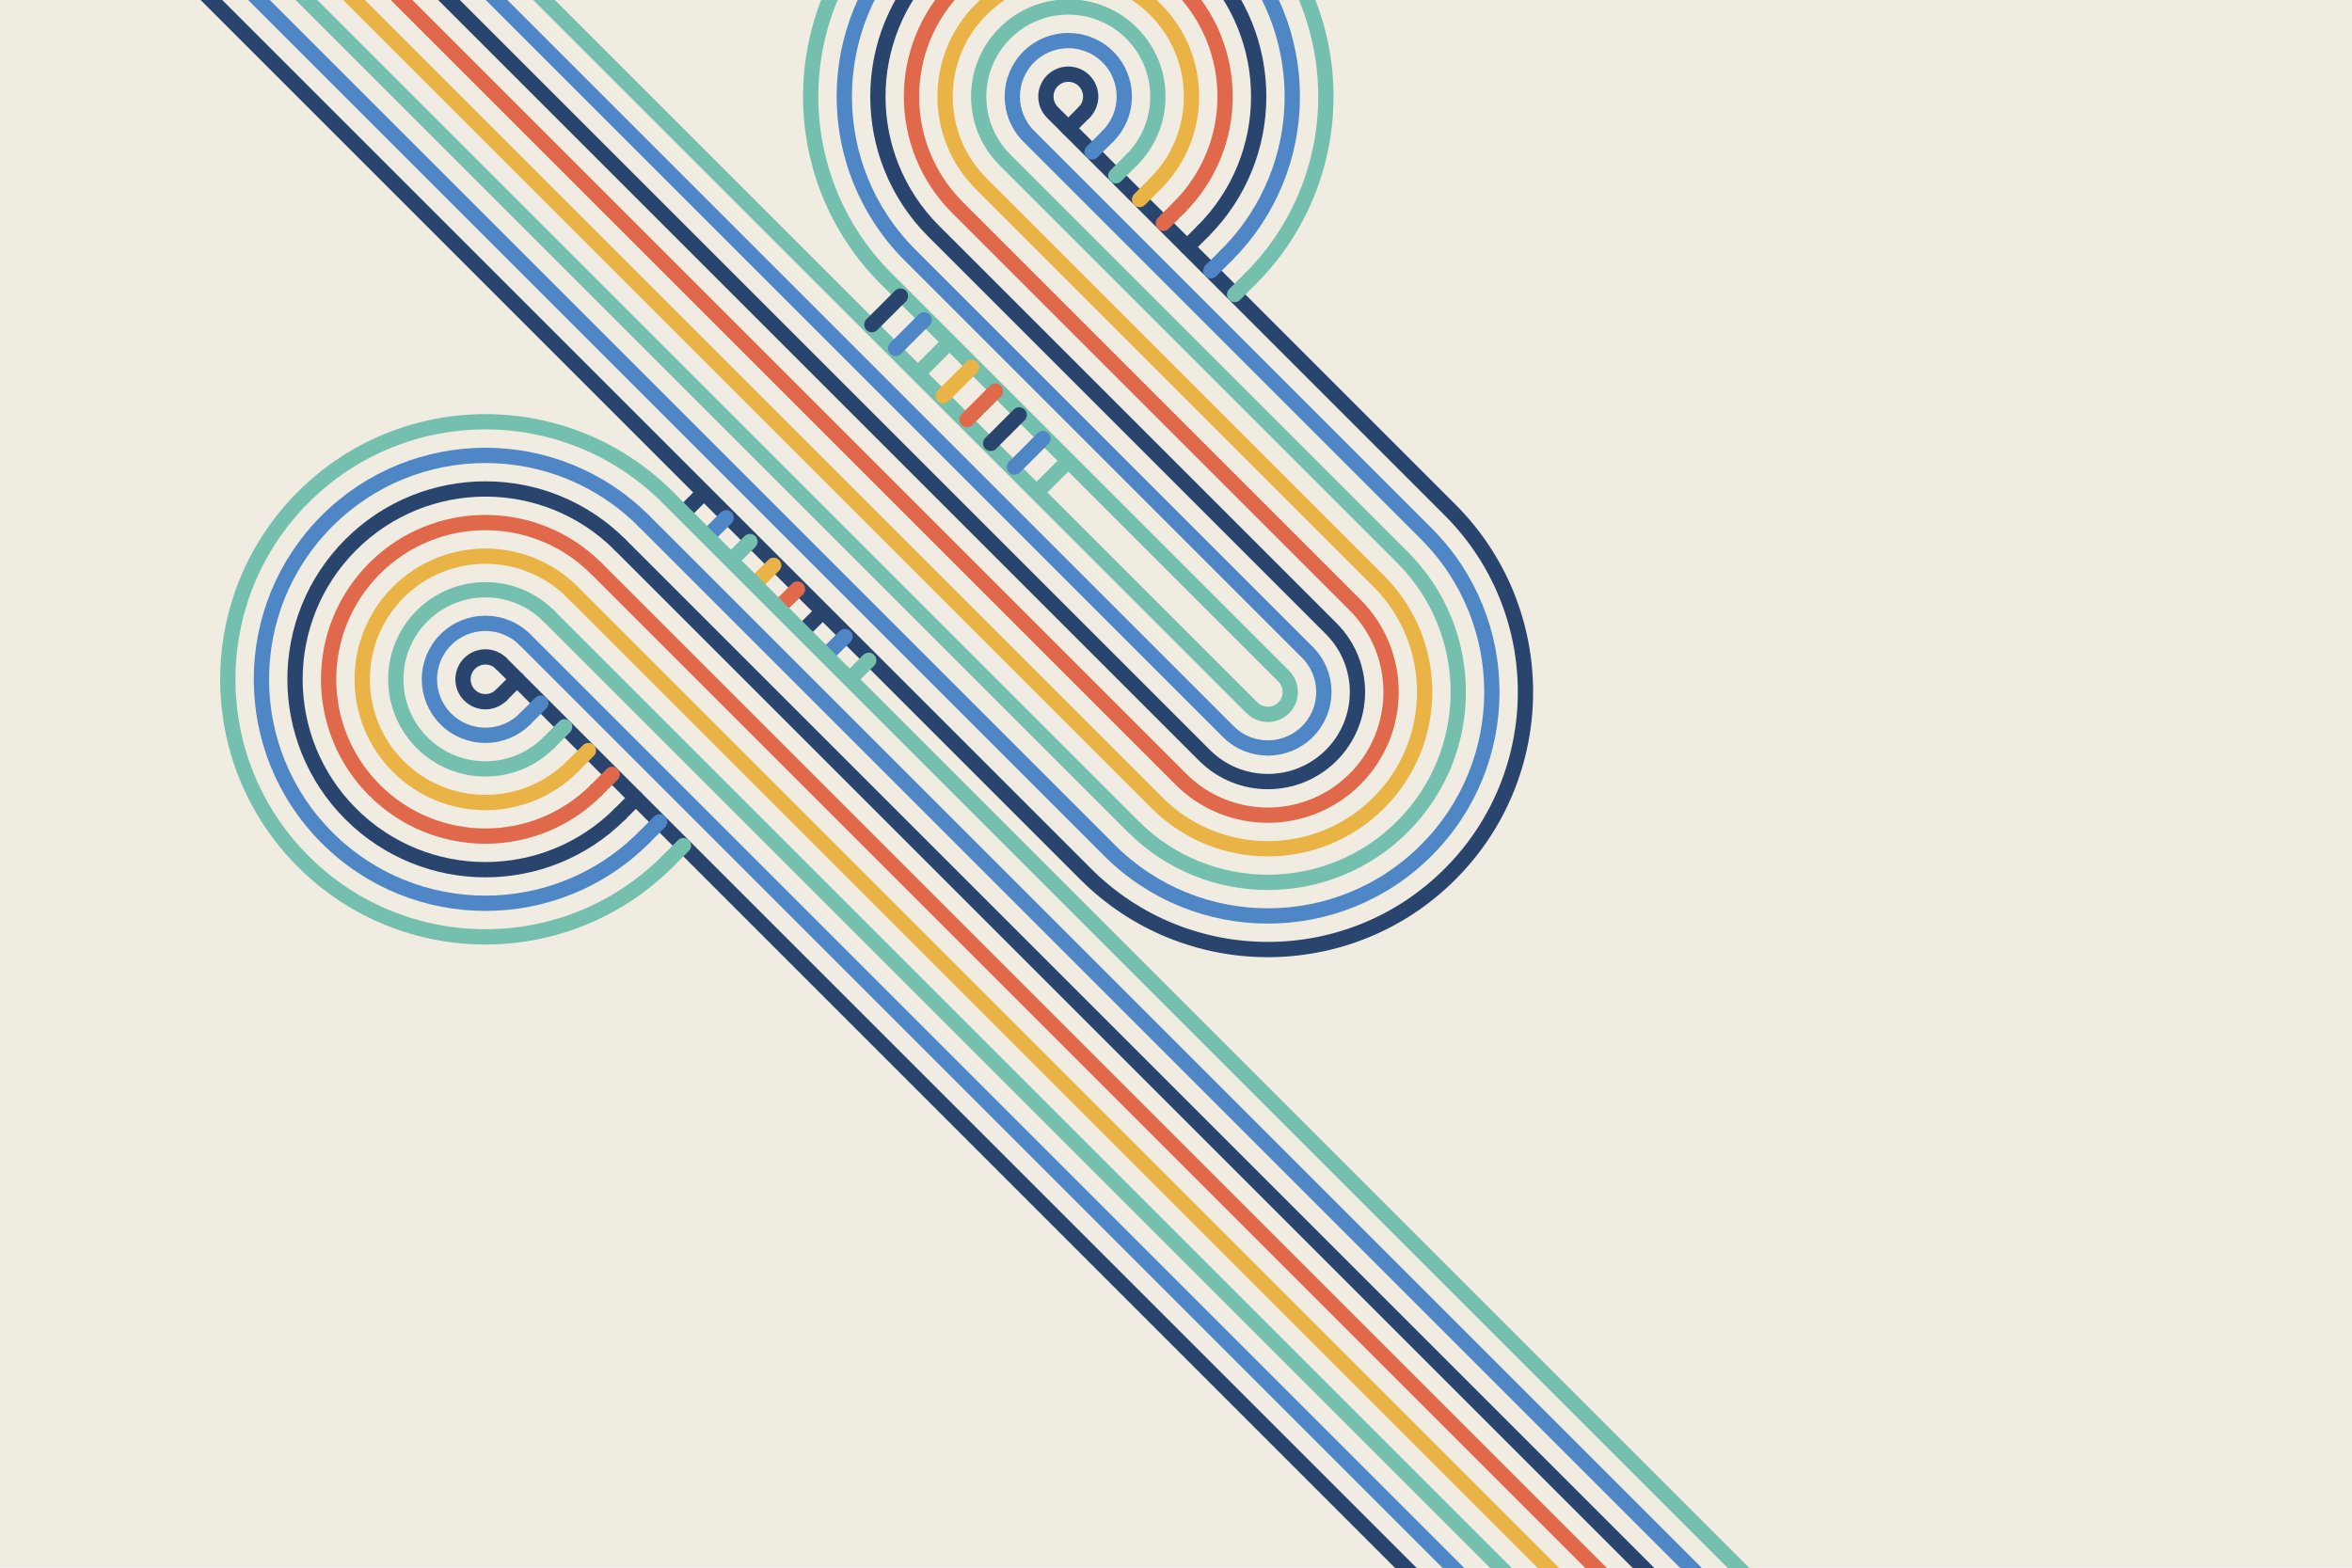
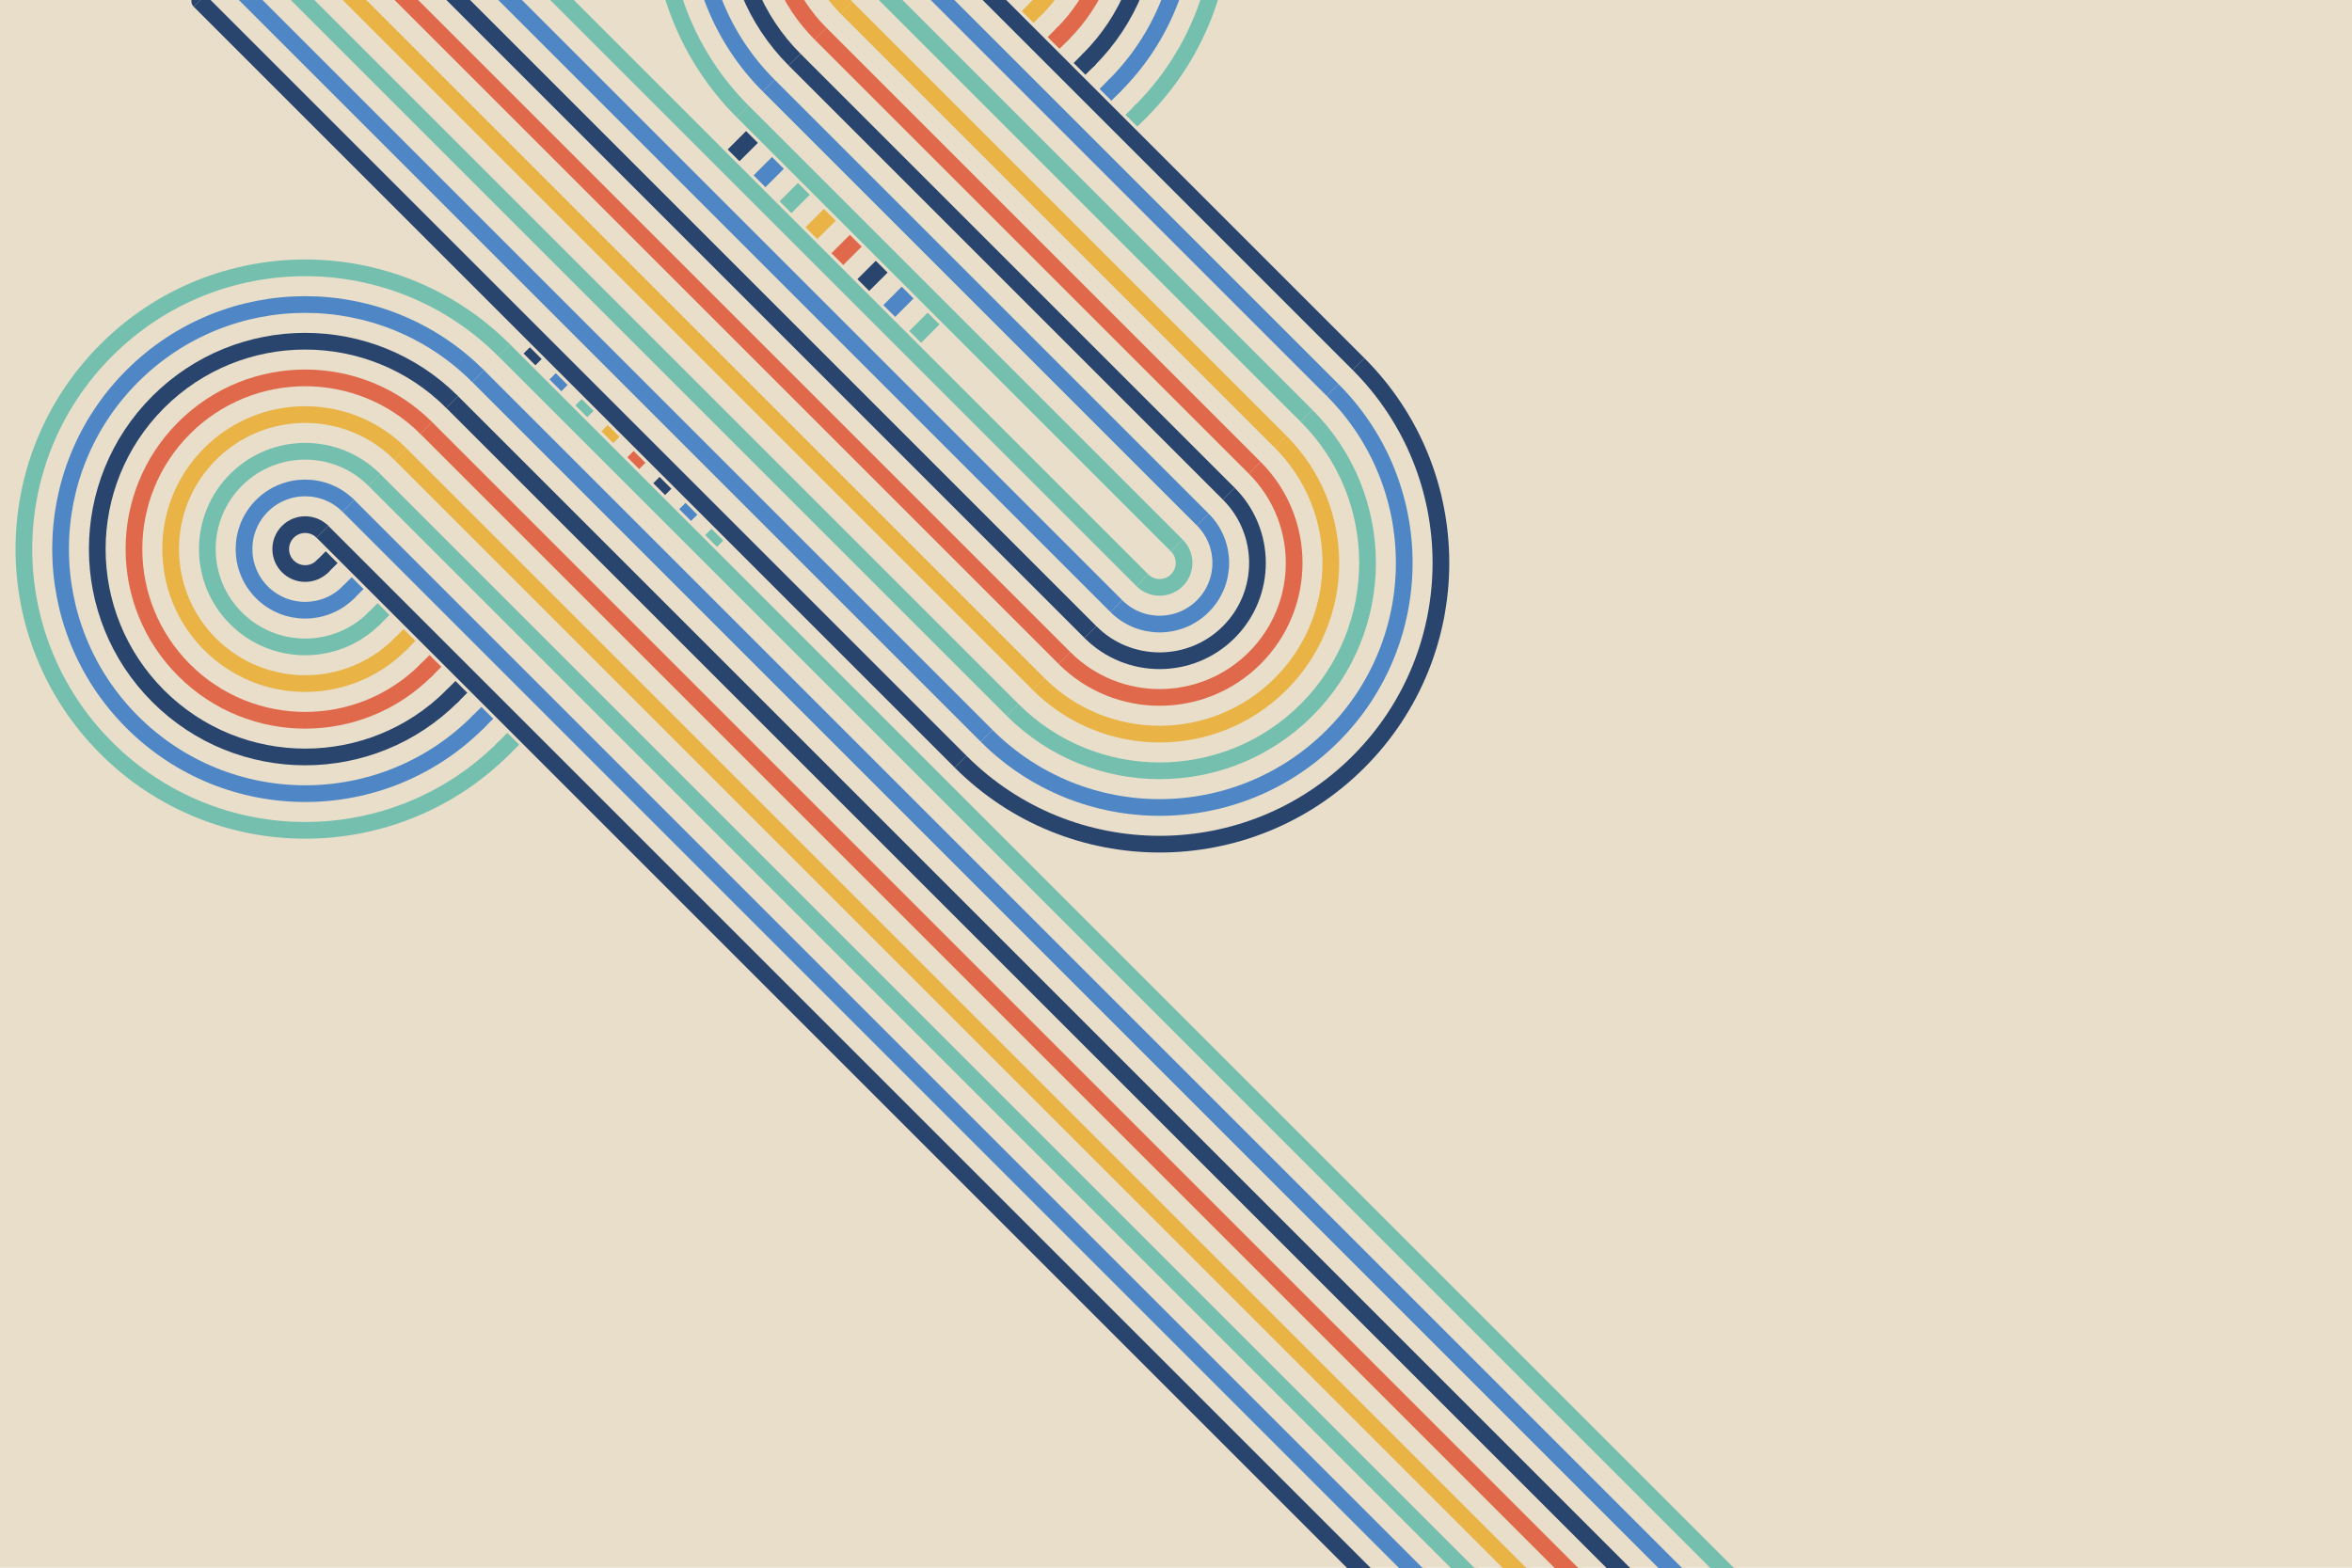
- <svg xmlns="http://www.w3.org/2000/svg" viewBox="0 0 840 560" fill="none">
-   <rect width="840" height="560" fill="#f1ece1" />
-   <g transform="translate(420 280) rotate(45) scale(0.8) translate(-430 -410)">
-     <path fill="none" stroke="#29456e" stroke-width="6.825" stroke-linecap="round" stroke-linejoin="round" d="M 189.000 227 A 10.000 10.000 0 1 0 179 237.000 H 430 A 115.000 115.000 0 0 1 430 467.000 H -160" />
-     <path fill="none" stroke="#29456e" stroke-width="6.825" stroke-linecap="round" d="M 189.000 227 V 237" />
-     <path fill="none" stroke="#4e86c6" stroke-width="6.825" stroke-linecap="round" stroke-linejoin="round" d="M 204.000 227 A 25.000 25.000 0 1 0 179 252.000 H 430 A 100.000 100.000 0 0 1 430 452.000 H -160" />
-     <path fill="none" stroke="#4e86c6" stroke-width="6.825" stroke-linecap="round" d="M 204.000 227 V 237" />
-     <path fill="none" stroke="#74bfae" stroke-width="6.825" stroke-linecap="round" stroke-linejoin="round" d="M 219.000 227 A 40.000 40.000 0 1 0 179 267.000 H 430 A 85.000 85.000 0 0 1 430 437.000 H -160" />
-     <path fill="none" stroke="#74bfae" stroke-width="6.825" stroke-linecap="round" d="M 219.000 227 V 237" />
-     <path fill="none" stroke="#e9b345" stroke-width="6.825" stroke-linecap="round" stroke-linejoin="round" d="M 234.000 227 A 55.000 55.000 0 1 0 179 282.000 H 430 A 70.000 70.000 0 0 1 430 422.000 H -160" />
-     <path fill="none" stroke="#e9b345" stroke-width="6.825" stroke-linecap="round" d="M 234.000 227 V 237" />
-     <path fill="none" stroke="#e0684b" stroke-width="6.825" stroke-linecap="round" stroke-linejoin="round" d="M 249.000 227 A 70.000 70.000 0 1 0 179 297.000 H 430 A 55.000 55.000 0 0 1 430 407.000 H -160" />
-     <path fill="none" stroke="#e0684b" stroke-width="6.825" stroke-linecap="round" d="M 249.000 227 V 237" />
-     <path fill="none" stroke="#29456e" stroke-width="6.825" stroke-linecap="round" stroke-linejoin="round" d="M 264.000 227 A 85.000 85.000 0 1 0 179 312.000 H 430 A 40.000 40.000 0 0 1 430 392.000 H -160" />
-     <path fill="none" stroke="#29456e" stroke-width="6.825" stroke-linecap="round" d="M 264.000 227 V 237" />
-     <path fill="none" stroke="#4e86c6" stroke-width="6.825" stroke-linecap="round" stroke-linejoin="round" d="M 279.000 227 A 100.000 100.000 0 1 0 179 327.000 H 430 A 25.000 25.000 0 0 1 430 377.000 H -160" />
-     <path fill="none" stroke="#4e86c6" stroke-width="6.825" stroke-linecap="round" d="M 279.000 227 V 237" />
-     <path fill="none" stroke="#74bfae" stroke-width="6.825" stroke-linecap="round" stroke-linejoin="round" d="M 294.000 227 A 115.000 115.000 0 1 0 179 342.000 H 430 A 10.000 10.000 0 0 1 430 362.000 H -160" />
-     <path fill="none" stroke="#74bfae" stroke-width="6.825" stroke-linecap="round" d="M 294.000 227 V 237" />
-     <path fill="none" stroke="#29456e" stroke-width="6.825" stroke-linecap="round" d="M 189.000 343 V 361" />
-     <path fill="none" stroke="#4e86c6" stroke-width="6.825" stroke-linecap="round" d="M 204.000 343 V 361" />
-     <path fill="none" stroke="#74bfae" stroke-width="6.825" stroke-linecap="round" d="M 219.000 343 V 361" />
-     <path fill="none" stroke="#e9b345" stroke-width="6.825" stroke-linecap="round" d="M 234.000 343 V 361" />
-     <path fill="none" stroke="#e0684b" stroke-width="6.825" stroke-linecap="round" d="M 249.000 343 V 361" />
-     <path fill="none" stroke="#29456e" stroke-width="6.825" stroke-linecap="round" d="M 264.000 343 V 361" />
-     <path fill="none" stroke="#4e86c6" stroke-width="6.825" stroke-linecap="round" d="M 279.000 343 V 361" />
-     <path fill="none" stroke="#74bfae" stroke-width="6.825" stroke-linecap="round" d="M 294.000 343 V 361" />
-     <path fill="none" stroke="#29456e" stroke-width="6.825" stroke-linecap="round" d="M 189.000 468 V 479" />
-     <path fill="none" stroke="#4e86c6" stroke-width="6.825" stroke-linecap="round" d="M 204.000 468 V 479" />
-     <path fill="none" stroke="#74bfae" stroke-width="6.825" stroke-linecap="round" d="M 219.000 468 V 479" />
-     <path fill="none" stroke="#e9b345" stroke-width="6.825" stroke-linecap="round" d="M 234.000 468 V 479" />
-     <path fill="none" stroke="#e0684b" stroke-width="6.825" stroke-linecap="round" d="M 249.000 468 V 479" />
-     <path fill="none" stroke="#29456e" stroke-width="6.825" stroke-linecap="round" d="M 264.000 468 V 479" />
-     <path fill="none" stroke="#4e86c6" stroke-width="6.825" stroke-linecap="round" d="M 279.000 468 V 479" />
-     <path fill="none" stroke="#74bfae" stroke-width="6.825" stroke-linecap="round" d="M 294.000 468 V 479" />
-     <path fill="none" stroke="#29456e" stroke-width="6.825" stroke-linecap="round" stroke-linejoin="round" d="M 179 585.000 H 1025" />
-     <path fill="none" stroke="#29456e" stroke-width="6.825" stroke-linecap="round" stroke-linejoin="round" d="M 179 585.000 A 10.000 10.000 0 1 0 189.000 595" />
-     <path fill="none" stroke="#29456e" stroke-width="6.825" stroke-linecap="round" d="M 189.000 595 V 585" />
-     <path fill="none" stroke="#4e86c6" stroke-width="6.825" stroke-linecap="round" stroke-linejoin="round" d="M 179 570.000 H 1025" />
-     <path fill="none" stroke="#4e86c6" stroke-width="6.825" stroke-linecap="round" stroke-linejoin="round" d="M 179 570.000 A 25.000 25.000 0 1 0 204.000 595" />
-     <path fill="none" stroke="#4e86c6" stroke-width="6.825" stroke-linecap="round" d="M 204.000 595 V 585" />
-     <path fill="none" stroke="#74bfae" stroke-width="6.825" stroke-linecap="round" stroke-linejoin="round" d="M 179 555.000 H 1025" />
-     <path fill="none" stroke="#74bfae" stroke-width="6.825" stroke-linecap="round" stroke-linejoin="round" d="M 179 555.000 A 40.000 40.000 0 1 0 219.000 595" />
-     <path fill="none" stroke="#74bfae" stroke-width="6.825" stroke-linecap="round" d="M 219.000 595 V 585" />
-     <path fill="none" stroke="#e9b345" stroke-width="6.825" stroke-linecap="round" stroke-linejoin="round" d="M 179 540.000 H 1025" />
-     <path fill="none" stroke="#e9b345" stroke-width="6.825" stroke-linecap="round" stroke-linejoin="round" d="M 179 540.000 A 55.000 55.000 0 1 0 234.000 595" />
-     <path fill="none" stroke="#e9b345" stroke-width="6.825" stroke-linecap="round" d="M 234.000 595 V 585" />
-     <path fill="none" stroke="#e0684b" stroke-width="6.825" stroke-linecap="round" stroke-linejoin="round" d="M 179 525.000 H 1025" />
-     <path fill="none" stroke="#e0684b" stroke-width="6.825" stroke-linecap="round" stroke-linejoin="round" d="M 179 525.000 A 70.000 70.000 0 1 0 249.000 595" />
-     <path fill="none" stroke="#e0684b" stroke-width="6.825" stroke-linecap="round" d="M 249.000 595 V 585" />
-     <path fill="none" stroke="#29456e" stroke-width="6.825" stroke-linecap="round" stroke-linejoin="round" d="M 179 510.000 H 1025" />
-     <path fill="none" stroke="#29456e" stroke-width="6.825" stroke-linecap="round" stroke-linejoin="round" d="M 179 510.000 A 85.000 85.000 0 1 0 264.000 595" />
-     <path fill="none" stroke="#29456e" stroke-width="6.825" stroke-linecap="round" d="M 264.000 595 V 585" />
-     <path fill="none" stroke="#4e86c6" stroke-width="6.825" stroke-linecap="round" stroke-linejoin="round" d="M 179 495.000 H 1025" />
-     <path fill="none" stroke="#4e86c6" stroke-width="6.825" stroke-linecap="round" stroke-linejoin="round" d="M 179 495.000 A 100.000 100.000 0 1 0 279.000 595" />
-     <path fill="none" stroke="#4e86c6" stroke-width="6.825" stroke-linecap="round" d="M 279.000 595 V 585" />
-     <path fill="none" stroke="#74bfae" stroke-width="6.825" stroke-linecap="round" stroke-linejoin="round" d="M 179 480.000 H 1025" />
-     <path fill="none" stroke="#74bfae" stroke-width="6.825" stroke-linecap="round" stroke-linejoin="round" d="M 179 480.000 A 115.000 115.000 0 1 0 294.000 595" />
-     <path fill="none" stroke="#74bfae" stroke-width="6.825" stroke-linecap="round" d="M 294.000 595 V 585" />
+ <svg xmlns="http://www.w3.org/2000/svg" width="1200" height="800" viewBox="0 0 900 600">
+   <rect width="900" height="600" fill="#e8deca" />
+   <g transform="rotate(45 450 300)">
+     <g transform="matrix(0.936 0 0 0.936 -16.70 -84.83)">
+       <path fill="none" stroke="#29456e" stroke-width="6.825" stroke-linecap="round" stroke-linejoin="round" d="M 189.000 227 A 10.000 10.000 0 1 0 179 237.000 H 430 A 115.000 115.000 0 0 1 430 467.000 H -10" />
+       <path fill="none" stroke="#29456e" stroke-width="6.825" stroke-linecap="round" d="M 189.000 227 V 237" />
+       <path fill="none" stroke="#4e86c6" stroke-width="6.825" stroke-linecap="round" stroke-linejoin="round" d="M 204.000 227 A 25.000 25.000 0 1 0 179 252.000 H 430 A 100.000 100.000 0 0 1 430 452.000 H -10" />
+       <path fill="none" stroke="#4e86c6" stroke-width="6.825" stroke-linecap="round" d="M 204.000 227 V 237" />
+       <path fill="none" stroke="#74bfae" stroke-width="6.825" stroke-linecap="round" stroke-linejoin="round" d="M 219.000 227 A 40.000 40.000 0 1 0 179 267.000 H 430 A 85.000 85.000 0 0 1 430 437.000 H -10" />
+       <path fill="none" stroke="#74bfae" stroke-width="6.825" stroke-linecap="round" d="M 219.000 227 V 237" />
+       <path fill="none" stroke="#e9b345" stroke-width="6.825" stroke-linecap="round" stroke-linejoin="round" d="M 234.000 227 A 55.000 55.000 0 1 0 179 282.000 H 430 A 70.000 70.000 0 0 1 430 422.000 H -10" />
+       <path fill="none" stroke="#e9b345" stroke-width="6.825" stroke-linecap="round" d="M 234.000 227 V 237" />
+       <path fill="none" stroke="#e0684b" stroke-width="6.825" stroke-linecap="round" stroke-linejoin="round" d="M 249.000 227 A 70.000 70.000 0 1 0 179 297.000 H 430 A 55.000 55.000 0 0 1 430 407.000 H -10" />
+       <path fill="none" stroke="#e0684b" stroke-width="6.825" stroke-linecap="round" d="M 249.000 227 V 237" />
+       <path fill="none" stroke="#29456e" stroke-width="6.825" stroke-linecap="round" stroke-linejoin="round" d="M 264.000 227 A 85.000 85.000 0 1 0 179 312.000 H 430 A 40.000 40.000 0 0 1 430 392.000 H -10" />
+       <path fill="none" stroke="#29456e" stroke-width="6.825" stroke-linecap="round" d="M 264.000 227 V 237" />
+       <path fill="none" stroke="#4e86c6" stroke-width="6.825" stroke-linecap="round" stroke-linejoin="round" d="M 279.000 227 A 100.000 100.000 0 1 0 179 327.000 H 430 A 25.000 25.000 0 0 1 430 377.000 H -10" />
+       <path fill="none" stroke="#4e86c6" stroke-width="6.825" stroke-linecap="round" d="M 279.000 227 V 237" />
+       <path fill="none" stroke="#74bfae" stroke-width="6.825" stroke-linecap="round" stroke-linejoin="round" d="M 294.000 227 A 115.000 115.000 0 1 0 179 342.000 H 430 A 10.000 10.000 0 0 1 430 362.000 H -10" />
+       <path fill="none" stroke="#74bfae" stroke-width="6.825" stroke-linecap="round" d="M 294.000 227 V 237" />
+       <path fill="none" stroke="#29456e" stroke-width="6.825" stroke-linecap="round" d="M 189.000 343 V 361" />
+       <path fill="none" stroke="#4e86c6" stroke-width="6.825" stroke-linecap="round" d="M 204.000 343 V 361" />
+       <path fill="none" stroke="#74bfae" stroke-width="6.825" stroke-linecap="round" d="M 219.000 343 V 361" />
+       <path fill="none" stroke="#e9b345" stroke-width="6.825" stroke-linecap="round" d="M 234.000 343 V 361" />
+       <path fill="none" stroke="#e0684b" stroke-width="6.825" stroke-linecap="round" d="M 249.000 343 V 361" />
+       <path fill="none" stroke="#29456e" stroke-width="6.825" stroke-linecap="round" d="M 264.000 343 V 361" />
+       <path fill="none" stroke="#4e86c6" stroke-width="6.825" stroke-linecap="round" d="M 279.000 343 V 361" />
+       <path fill="none" stroke="#74bfae" stroke-width="6.825" stroke-linecap="round" d="M 294.000 343 V 361" />
+       <path fill="none" stroke="#29456e" stroke-width="6.825" stroke-linecap="round" d="M 189.000 468 V 479" />
+       <path fill="none" stroke="#4e86c6" stroke-width="6.825" stroke-linecap="round" d="M 204.000 468 V 479" />
+       <path fill="none" stroke="#74bfae" stroke-width="6.825" stroke-linecap="round" d="M 219.000 468 V 479" />
+       <path fill="none" stroke="#e9b345" stroke-width="6.825" stroke-linecap="round" d="M 234.000 468 V 479" />
+       <path fill="none" stroke="#e0684b" stroke-width="6.825" stroke-linecap="round" d="M 249.000 468 V 479" />
+       <path fill="none" stroke="#29456e" stroke-width="6.825" stroke-linecap="round" d="M 264.000 468 V 479" />
+       <path fill="none" stroke="#4e86c6" stroke-width="6.825" stroke-linecap="round" d="M 279.000 468 V 479" />
+       <path fill="none" stroke="#74bfae" stroke-width="6.825" stroke-linecap="round" d="M 294.000 468 V 479" />
+       <path fill="none" stroke="#29456e" stroke-width="6.825" stroke-linecap="round" stroke-linejoin="round" d="M 179 585.000 H 1025" />
+       <path fill="none" stroke="#29456e" stroke-width="6.825" stroke-linecap="round" stroke-linejoin="round" d="M 179 585.000 A 10.000 10.000 0 1 0 189.000 595" />
+       <path fill="none" stroke="#29456e" stroke-width="6.825" stroke-linecap="round" d="M 189.000 595 V 585" />
+       <path fill="none" stroke="#4e86c6" stroke-width="6.825" stroke-linecap="round" stroke-linejoin="round" d="M 179 570.000 H 1025" />
+       <path fill="none" stroke="#4e86c6" stroke-width="6.825" stroke-linecap="round" stroke-linejoin="round" d="M 179 570.000 A 25.000 25.000 0 1 0 204.000 595" />
+       <path fill="none" stroke="#4e86c6" stroke-width="6.825" stroke-linecap="round" d="M 204.000 595 V 585" />
+       <path fill="none" stroke="#74bfae" stroke-width="6.825" stroke-linecap="round" stroke-linejoin="round" d="M 179 555.000 H 1025" />
+       <path fill="none" stroke="#74bfae" stroke-width="6.825" stroke-linecap="round" stroke-linejoin="round" d="M 179 555.000 A 40.000 40.000 0 1 0 219.000 595" />
+       <path fill="none" stroke="#74bfae" stroke-width="6.825" stroke-linecap="round" d="M 219.000 595 V 585" />
+       <path fill="none" stroke="#e9b345" stroke-width="6.825" stroke-linecap="round" stroke-linejoin="round" d="M 179 540.000 H 1025" />
+       <path fill="none" stroke="#e9b345" stroke-width="6.825" stroke-linecap="round" stroke-linejoin="round" d="M 179 540.000 A 55.000 55.000 0 1 0 234.000 595" />
+       <path fill="none" stroke="#e9b345" stroke-width="6.825" stroke-linecap="round" d="M 234.000 595 V 585" />
+       <path fill="none" stroke="#e0684b" stroke-width="6.825" stroke-linecap="round" stroke-linejoin="round" d="M 179 525.000 H 1025" />
+       <path fill="none" stroke="#e0684b" stroke-width="6.825" stroke-linecap="round" stroke-linejoin="round" d="M 179 525.000 A 70.000 70.000 0 1 0 249.000 595" />
+       <path fill="none" stroke="#e0684b" stroke-width="6.825" stroke-linecap="round" d="M 249.000 595 V 585" />
+       <path fill="none" stroke="#29456e" stroke-width="6.825" stroke-linecap="round" stroke-linejoin="round" d="M 179 510.000 H 1025" />
+       <path fill="none" stroke="#29456e" stroke-width="6.825" stroke-linecap="round" stroke-linejoin="round" d="M 179 510.000 A 85.000 85.000 0 1 0 264.000 595" />
+       <path fill="none" stroke="#29456e" stroke-width="6.825" stroke-linecap="round" d="M 264.000 595 V 585" />
+       <path fill="none" stroke="#4e86c6" stroke-width="6.825" stroke-linecap="round" stroke-linejoin="round" d="M 179 495.000 H 1025" />
+       <path fill="none" stroke="#4e86c6" stroke-width="6.825" stroke-linecap="round" stroke-linejoin="round" d="M 179 495.000 A 100.000 100.000 0 1 0 279.000 595" />
+       <path fill="none" stroke="#4e86c6" stroke-width="6.825" stroke-linecap="round" d="M 279.000 595 V 585" />
+       <path fill="none" stroke="#74bfae" stroke-width="6.825" stroke-linecap="round" stroke-linejoin="round" d="M 179 480.000 H 1025" />
+       <path fill="none" stroke="#74bfae" stroke-width="6.825" stroke-linecap="round" stroke-linejoin="round" d="M 179 480.000 A 115.000 115.000 0 1 0 294.000 595" />
+       <path fill="none" stroke="#74bfae" stroke-width="6.825" stroke-linecap="round" d="M 294.000 595 V 585" />
+       <g id="horizontal-overpasses">
+         <g id="horizontal-knockouts">
+           <path d="M 179 237 H 430" fill="none" stroke="#e8deca" stroke-width="9.375" stroke-linecap="butt" />
+           <path d="M -10 467 H 430" fill="none" stroke="#e8deca" stroke-width="9.375" stroke-linecap="butt" />
+           <path d="M 179 252 H 430" fill="none" stroke="#e8deca" stroke-width="9.375" stroke-linecap="butt" />
+           <path d="M -10 452 H 430" fill="none" stroke="#e8deca" stroke-width="9.375" stroke-linecap="butt" />
+           <path d="M 179 267 H 430" fill="none" stroke="#e8deca" stroke-width="9.375" stroke-linecap="butt" />
+           <path d="M -10 437 H 430" fill="none" stroke="#e8deca" stroke-width="9.375" stroke-linecap="butt" />
+           <path d="M 179 282 H 430" fill="none" stroke="#e8deca" stroke-width="9.375" stroke-linecap="butt" />
+           <path d="M -10 422 H 430" fill="none" stroke="#e8deca" stroke-width="9.375" stroke-linecap="butt" />
+           <path d="M 179 297 H 430" fill="none" stroke="#e8deca" stroke-width="9.375" stroke-linecap="butt" />
+           <path d="M -10 407 H 430" fill="none" stroke="#e8deca" stroke-width="9.375" stroke-linecap="butt" />
+           <path d="M 179 312 H 430" fill="none" stroke="#e8deca" stroke-width="9.375" stroke-linecap="butt" />
+           <path d="M -10 392 H 430" fill="none" stroke="#e8deca" stroke-width="9.375" stroke-linecap="butt" />
+           <path d="M 179 327 H 430" fill="none" stroke="#e8deca" stroke-width="9.375" stroke-linecap="butt" />
+           <path d="M -10 377 H 430" fill="none" stroke="#e8deca" stroke-width="9.375" stroke-linecap="butt" />
+           <path d="M 179 342 H 430" fill="none" stroke="#e8deca" stroke-width="9.375" stroke-linecap="butt" />
+           <path d="M -10 362 H 430" fill="none" stroke="#e8deca" stroke-width="9.375" stroke-linecap="butt" />
+           <path d="M 179 585 H 1025" fill="none" stroke="#e8deca" stroke-width="9.375" stroke-linecap="butt" />
+           <path d="M 179 570 H 1025" fill="none" stroke="#e8deca" stroke-width="9.375" stroke-linecap="butt" />
+           <path d="M 179 555 H 1025" fill="none" stroke="#e8deca" stroke-width="9.375" stroke-linecap="butt" />
+           <path d="M 179 540 H 1025" fill="none" stroke="#e8deca" stroke-width="9.375" stroke-linecap="butt" />
+           <path d="M 179 525 H 1025" fill="none" stroke="#e8deca" stroke-width="9.375" stroke-linecap="butt" />
+           <path d="M 179 510 H 1025" fill="none" stroke="#e8deca" stroke-width="9.375" stroke-linecap="butt" />
+           <path d="M 179 495 H 1025" fill="none" stroke="#e8deca" stroke-width="9.375" stroke-linecap="butt" />
+           <path d="M 179 480 H 1025" fill="none" stroke="#e8deca" stroke-width="9.375" stroke-linecap="butt" />
+         </g>
+         <g id="horizontal-colour-overlays">
+           <path d="M 179 237 H 430" fill="none" stroke="#29456e" stroke-width="6.825" stroke-linecap="butt" />
+           <path d="M -10 467 H 430" fill="none" stroke="#29456e" stroke-width="6.825" stroke-linecap="butt" />
+           <path d="M 179 252 H 430" fill="none" stroke="#4e86c6" stroke-width="6.825" stroke-linecap="butt" />
+           <path d="M -10 452 H 430" fill="none" stroke="#4e86c6" stroke-width="6.825" stroke-linecap="butt" />
+           <path d="M 179 267 H 430" fill="none" stroke="#74bfae" stroke-width="6.825" stroke-linecap="butt" />
+           <path d="M -10 437 H 430" fill="none" stroke="#74bfae" stroke-width="6.825" stroke-linecap="butt" />
+           <path d="M 179 282 H 430" fill="none" stroke="#e9b345" stroke-width="6.825" stroke-linecap="butt" />
+           <path d="M -10 422 H 430" fill="none" stroke="#e9b345" stroke-width="6.825" stroke-linecap="butt" />
+           <path d="M 179 297 H 430" fill="none" stroke="#e0684b" stroke-width="6.825" stroke-linecap="butt" />
+           <path d="M -10 407 H 430" fill="none" stroke="#e0684b" stroke-width="6.825" stroke-linecap="butt" />
+           <path d="M 179 312 H 430" fill="none" stroke="#29456e" stroke-width="6.825" stroke-linecap="butt" />
+           <path d="M -10 392 H 430" fill="none" stroke="#29456e" stroke-width="6.825" stroke-linecap="butt" />
+           <path d="M 179 327 H 430" fill="none" stroke="#4e86c6" stroke-width="6.825" stroke-linecap="butt" />
+           <path d="M -10 377 H 430" fill="none" stroke="#4e86c6" stroke-width="6.825" stroke-linecap="butt" />
+           <path d="M 179 342 H 430" fill="none" stroke="#74bfae" stroke-width="6.825" stroke-linecap="butt" />
+           <path d="M -10 362 H 430" fill="none" stroke="#74bfae" stroke-width="6.825" stroke-linecap="butt" />
+           <path d="M 179 585 H 1025" fill="none" stroke="#29456e" stroke-width="6.825" stroke-linecap="butt" />
+           <path d="M 179 570 H 1025" fill="none" stroke="#4e86c6" stroke-width="6.825" stroke-linecap="butt" />
+           <path d="M 179 555 H 1025" fill="none" stroke="#74bfae" stroke-width="6.825" stroke-linecap="butt" />
+           <path d="M 179 540 H 1025" fill="none" stroke="#e9b345" stroke-width="6.825" stroke-linecap="butt" />
+           <path d="M 179 525 H 1025" fill="none" stroke="#e0684b" stroke-width="6.825" stroke-linecap="butt" />
+           <path d="M 179 510 H 1025" fill="none" stroke="#29456e" stroke-width="6.825" stroke-linecap="butt" />
+           <path d="M 179 495 H 1025" fill="none" stroke="#4e86c6" stroke-width="6.825" stroke-linecap="butt" />
+           <path d="M 179 480 H 1025" fill="none" stroke="#74bfae" stroke-width="6.825" stroke-linecap="butt" />
+         </g>
+       </g>
+     </g>
  </g>
</svg>
